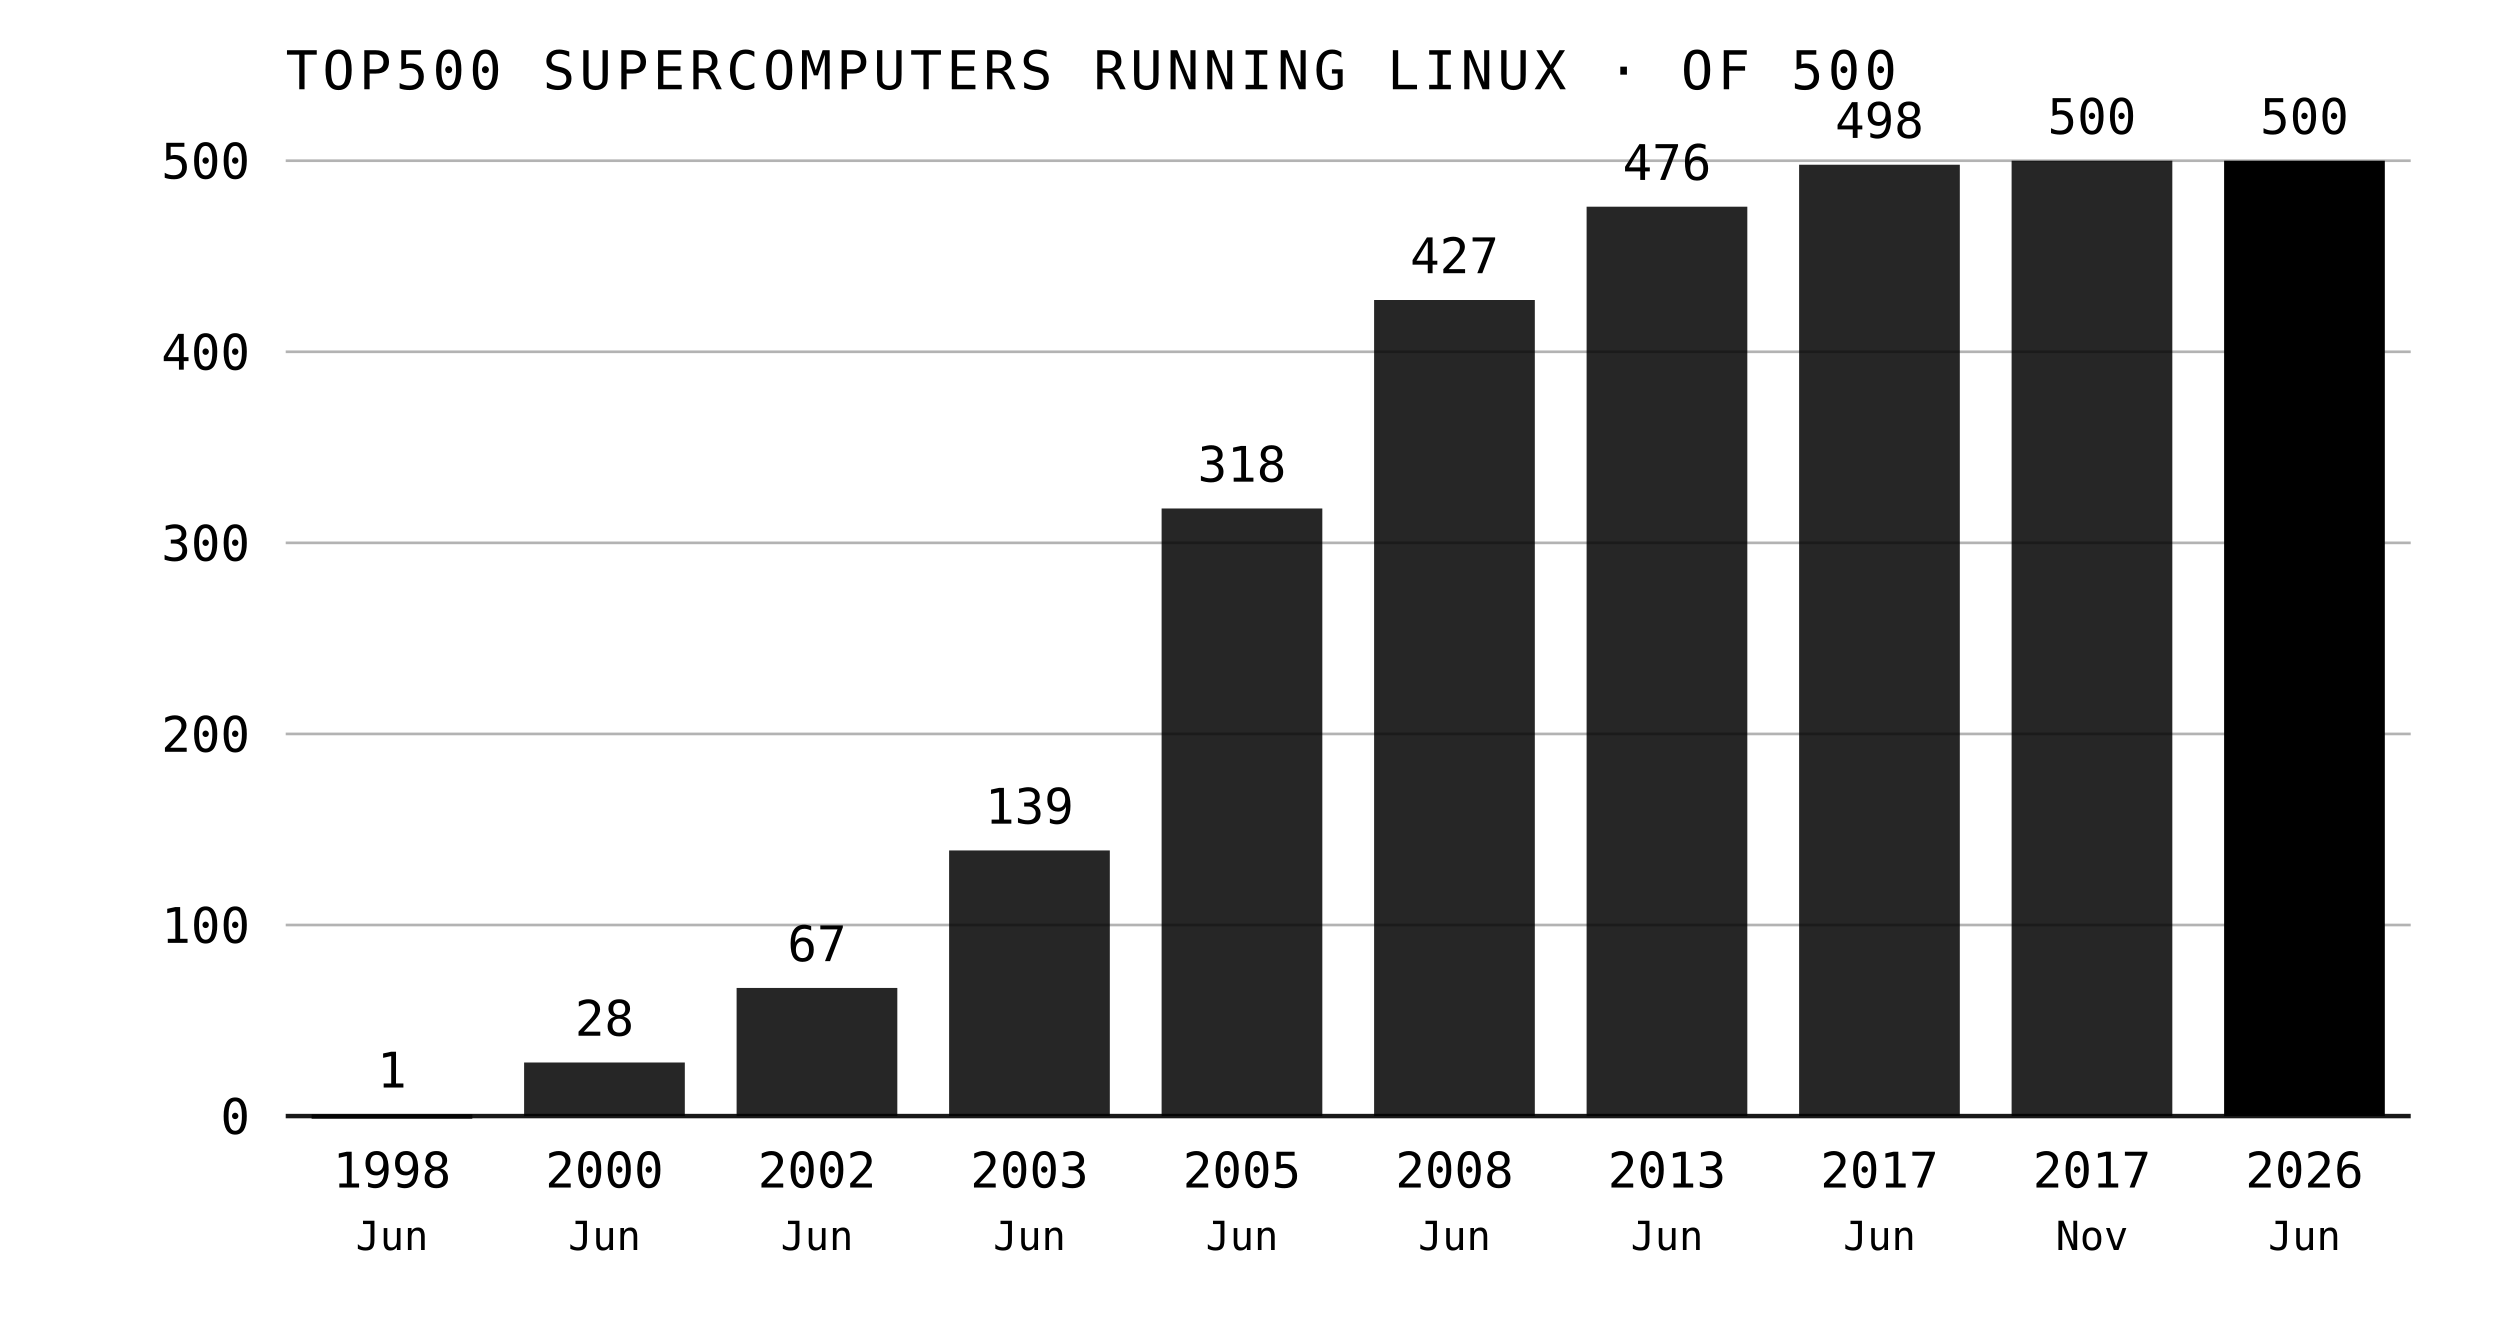
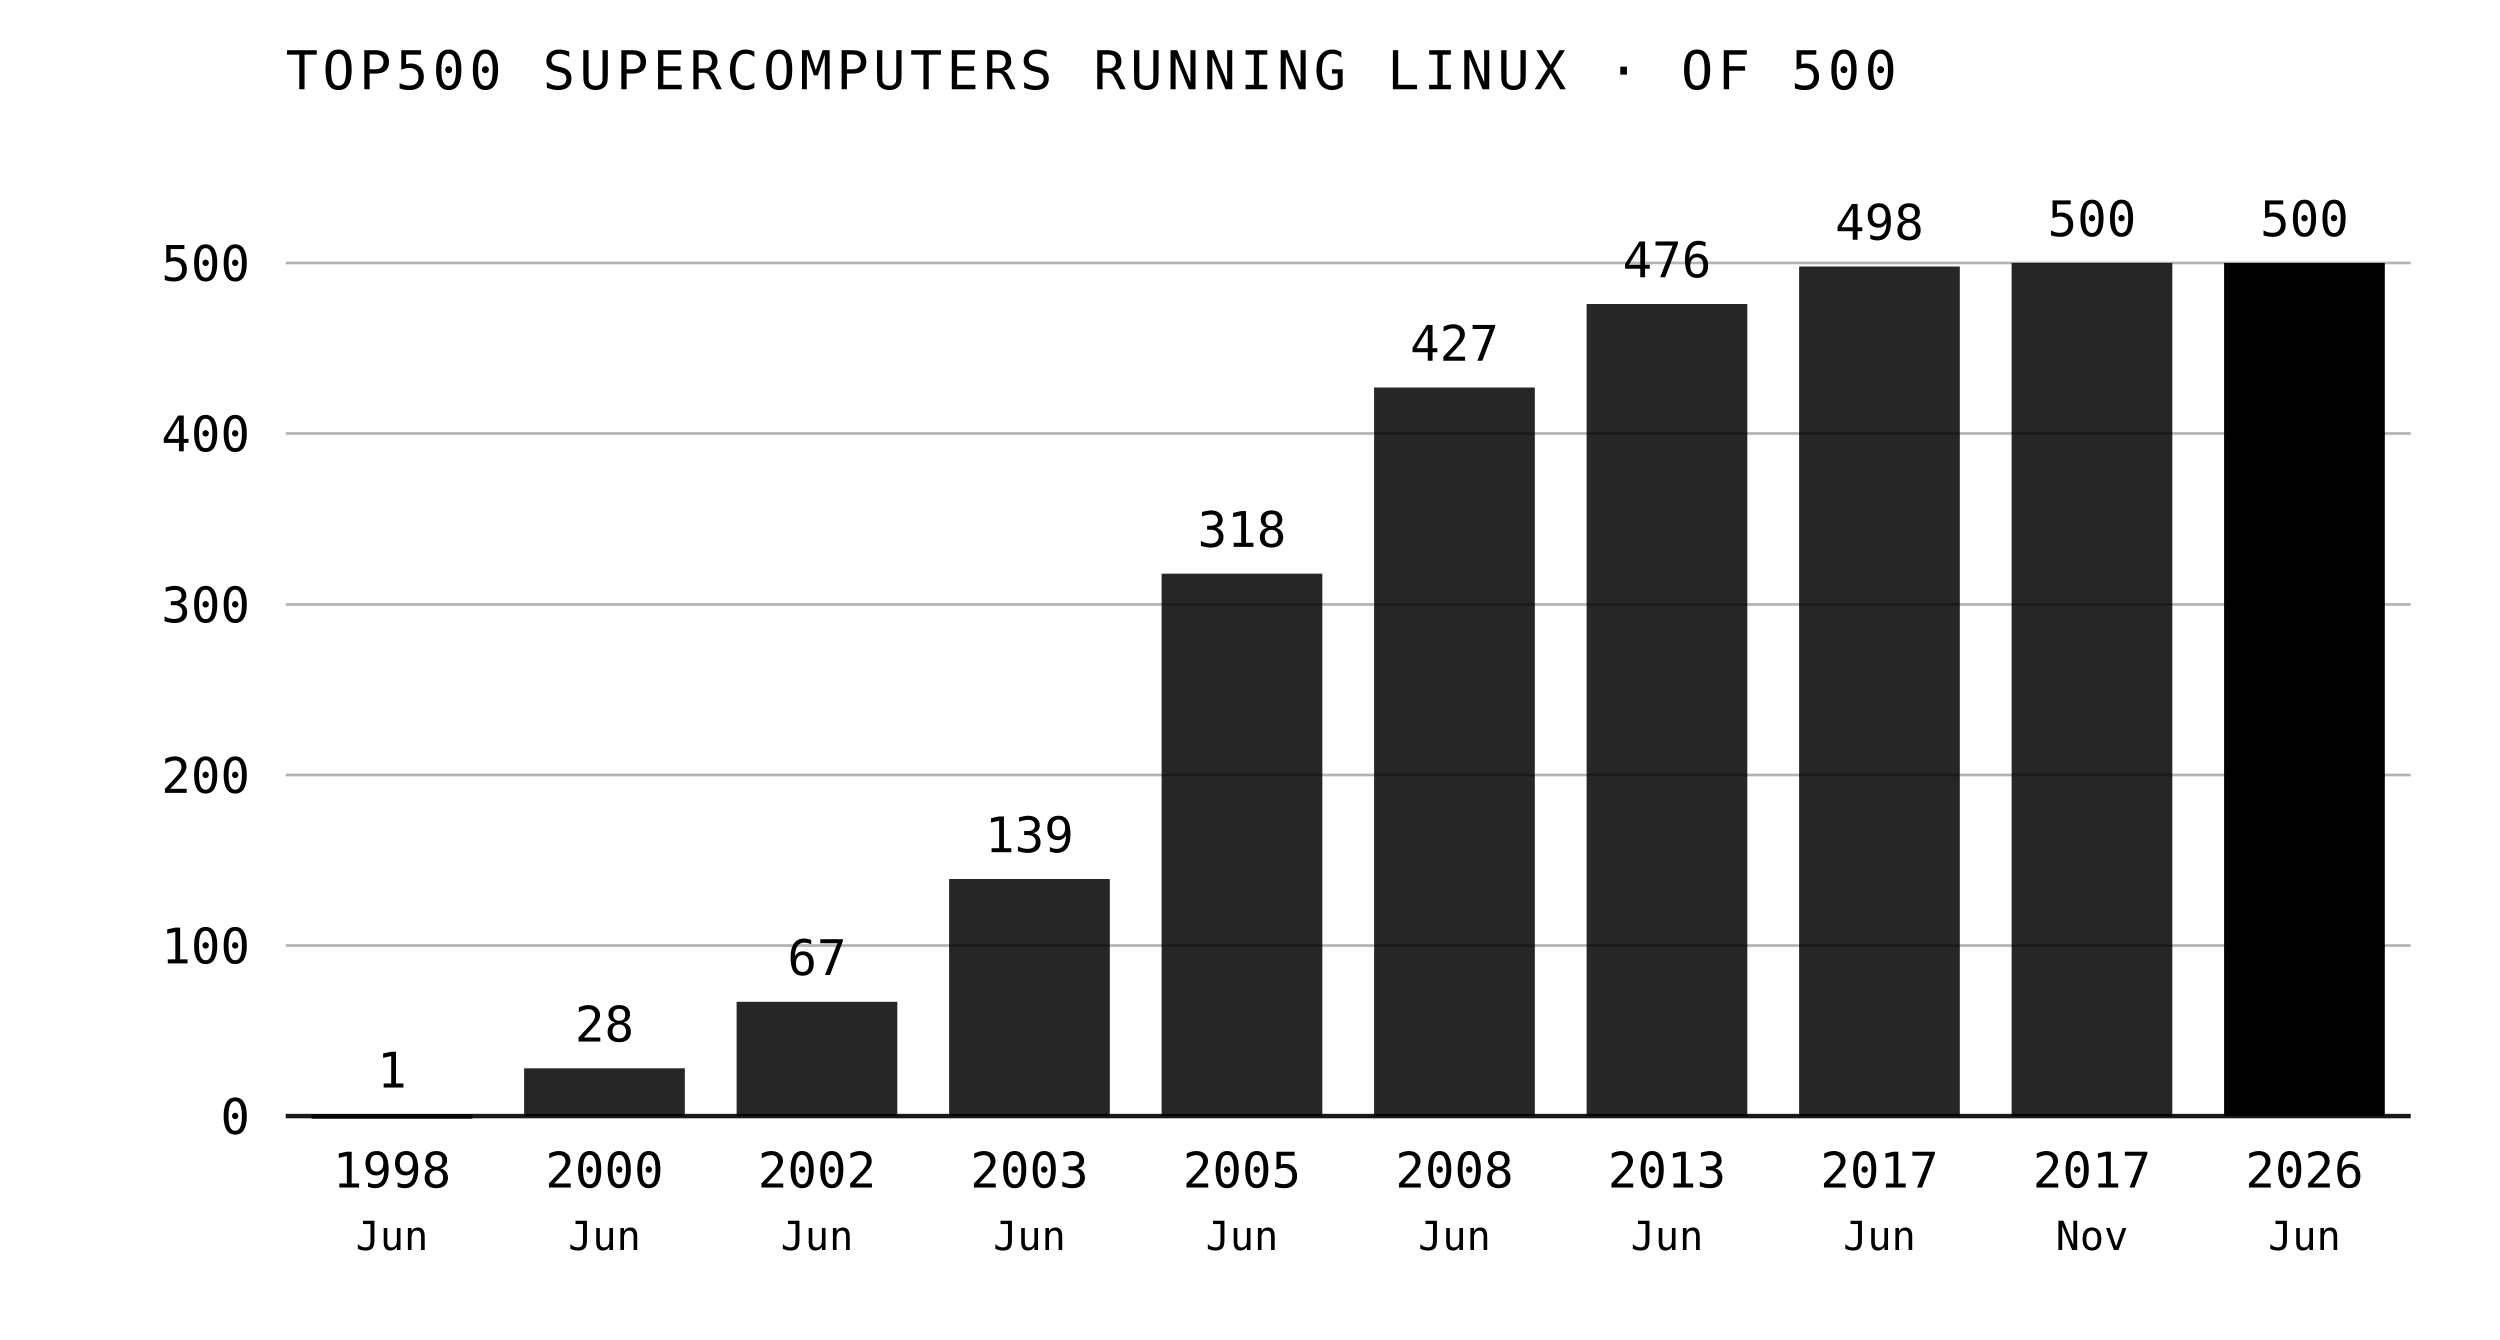
<svg xmlns="http://www.w3.org/2000/svg" viewBox="0 0 560 300" role="img" aria-labelledby="t d">
  <g font-family="ui-monospace, Menlo, Consolas, monospace" font-size="11" fill="currentColor">
    <g class="muted">
      <line x1="64" x2="540" y1="250.0" y2="250.0" stroke="currentColor" stroke-opacity="0.9" stroke-width="1" />
      <text x="56" y="254.0" text-anchor="end">0</text>
-       <line x1="64" x2="540" y1="207.2" y2="207.2" stroke="currentColor" stroke-opacity="0.3" stroke-width="0.6" />
-       <text x="56" y="211.2" text-anchor="end">100</text>
-       <line x1="64" x2="540" y1="164.4" y2="164.4" stroke="currentColor" stroke-opacity="0.3" stroke-width="0.6" />
-       <text x="56" y="168.4" text-anchor="end">200</text>
-       <line x1="64" x2="540" y1="121.6" y2="121.6" stroke="currentColor" stroke-opacity="0.3" stroke-width="0.6" />
-       <text x="56" y="125.6" text-anchor="end">300</text>
-       <line x1="64" x2="540" y1="78.8" y2="78.8" stroke="currentColor" stroke-opacity="0.3" stroke-width="0.6" />
-       <text x="56" y="82.8" text-anchor="end">400</text>
-       <line x1="64" x2="540" y1="36.0" y2="36.0" stroke="currentColor" stroke-opacity="0.3" stroke-width="0.6" />
-       <text x="56" y="40.0" text-anchor="end">500</text>
+       <line x1="64" x2="540" y1="211.8" y2="211.8" stroke="currentColor" stroke-opacity="0.3" stroke-width="0.6" />
+       <text x="56" y="215.8" text-anchor="end">100</text>
+       <line x1="64" x2="540" y1="173.6" y2="173.6" stroke="currentColor" stroke-opacity="0.3" stroke-width="0.6" />
+       <text x="56" y="177.6" text-anchor="end">200</text>
+       <line x1="64" x2="540" y1="135.4" y2="135.4" stroke="currentColor" stroke-opacity="0.3" stroke-width="0.6" />
+       <text x="56" y="139.4" text-anchor="end">300</text>
+       <line x1="64" x2="540" y1="97.1" y2="97.1" stroke="currentColor" stroke-opacity="0.3" stroke-width="0.6" />
+       <text x="56" y="101.1" text-anchor="end">400</text>
+       <line x1="64" x2="540" y1="58.9" y2="58.9" stroke="currentColor" stroke-opacity="0.3" stroke-width="0.6" />
+       <text x="56" y="62.9" text-anchor="end">500</text>
    </g>
    <rect x="69.8" y="249.6" width="36" height="1.0" fill-opacity="0.85" />
    <text x="87.8" y="243.6" text-anchor="middle">1</text>
    <text x="87.8" y="266" text-anchor="middle">1998</text>
    <text x="87.8" y="280" text-anchor="middle" font-size="9" class="muted" fill="currentColor">Jun</text>
-     <rect x="117.4" y="238.0" width="36" height="12.0" fill-opacity="0.85" />
-     <text x="135.4" y="232.0" text-anchor="middle">28</text>
+     <rect x="117.4" y="239.3" width="36" height="10.7" fill-opacity="0.85" />
+     <text x="135.4" y="233.3" text-anchor="middle">28</text>
    <text x="135.4" y="266" text-anchor="middle">2000</text>
    <text x="135.4" y="280" text-anchor="middle" font-size="9" class="muted" fill="currentColor">Jun</text>
-     <rect x="165.0" y="221.3" width="36" height="28.7" fill-opacity="0.85" />
-     <text x="183.0" y="215.3" text-anchor="middle">67</text>
+     <rect x="165.0" y="224.4" width="36" height="25.6" fill-opacity="0.85" />
+     <text x="183.0" y="218.4" text-anchor="middle">67</text>
    <text x="183.0" y="266" text-anchor="middle">2002</text>
    <text x="183.0" y="280" text-anchor="middle" font-size="9" class="muted" fill="currentColor">Jun</text>
-     <rect x="212.6" y="190.5" width="36" height="59.5" fill-opacity="0.85" />
-     <text x="230.6" y="184.5" text-anchor="middle">139</text>
+     <rect x="212.6" y="196.9" width="36" height="53.1" fill-opacity="0.85" />
+     <text x="230.6" y="190.9" text-anchor="middle">139</text>
    <text x="230.6" y="266" text-anchor="middle">2003</text>
    <text x="230.6" y="280" text-anchor="middle" font-size="9" class="muted" fill="currentColor">Jun</text>
-     <rect x="260.2" y="113.9" width="36" height="136.1" fill-opacity="0.85" />
-     <text x="278.2" y="107.9" text-anchor="middle">318</text>
+     <rect x="260.2" y="128.5" width="36" height="121.5" fill-opacity="0.85" />
+     <text x="278.2" y="122.5" text-anchor="middle">318</text>
    <text x="278.2" y="266" text-anchor="middle">2005</text>
    <text x="278.2" y="280" text-anchor="middle" font-size="9" class="muted" fill="currentColor">Jun</text>
-     <rect x="307.8" y="67.2" width="36" height="182.8" fill-opacity="0.85" />
-     <text x="325.8" y="61.2" text-anchor="middle">427</text>
+     <rect x="307.8" y="86.8" width="36" height="163.2" fill-opacity="0.85" />
+     <text x="325.8" y="80.8" text-anchor="middle">427</text>
    <text x="325.8" y="266" text-anchor="middle">2008</text>
    <text x="325.8" y="280" text-anchor="middle" font-size="9" class="muted" fill="currentColor">Jun</text>
-     <rect x="355.4" y="46.3" width="36" height="203.7" fill-opacity="0.85" />
-     <text x="373.4" y="40.3" text-anchor="middle">476</text>
+     <rect x="355.4" y="68.1" width="36" height="181.9" fill-opacity="0.85" />
+     <text x="373.4" y="62.1" text-anchor="middle">476</text>
    <text x="373.4" y="266" text-anchor="middle">2013</text>
    <text x="373.4" y="280" text-anchor="middle" font-size="9" class="muted" fill="currentColor">Jun</text>
-     <rect x="403.0" y="36.9" width="36" height="213.1" fill-opacity="0.85" />
-     <text x="421.0" y="30.9" text-anchor="middle">498</text>
+     <rect x="403.0" y="59.7" width="36" height="190.3" fill-opacity="0.85" />
+     <text x="421.0" y="53.7" text-anchor="middle">498</text>
    <text x="421.0" y="266" text-anchor="middle">2017</text>
    <text x="421.0" y="280" text-anchor="middle" font-size="9" class="muted" fill="currentColor">Jun</text>
-     <rect x="450.6" y="36.0" width="36" height="214.0" fill-opacity="0.85" />
-     <text x="468.6" y="30.0" text-anchor="middle">500</text>
+     <rect x="450.6" y="58.9" width="36" height="191.1" fill-opacity="0.85" />
+     <text x="468.6" y="52.9" text-anchor="middle">500</text>
    <text x="468.6" y="266" text-anchor="middle">2017</text>
    <text x="468.6" y="280" text-anchor="middle" font-size="9" class="muted" fill="currentColor">Nov</text>
-     <rect x="498.2" y="36.0" width="36" height="214.0" class="accent" fill="currentColor" />
-     <text x="516.2" y="30.0" text-anchor="middle">500</text>
+     <rect x="498.2" y="58.9" width="36" height="191.1" class="accent" fill="currentColor" />
+     <text x="516.2" y="52.9" text-anchor="middle">500</text>
    <text x="516.2" y="266" text-anchor="middle">2026</text>
    <text x="516.2" y="280" text-anchor="middle" font-size="9" class="muted" fill="currentColor">Jun</text>
    <text x="64" y="20" font-size="12" letter-spacing="1">TOP500 SUPERCOMPUTERS RUNNING LINUX · OF 500</text>
  </g>
</svg>
